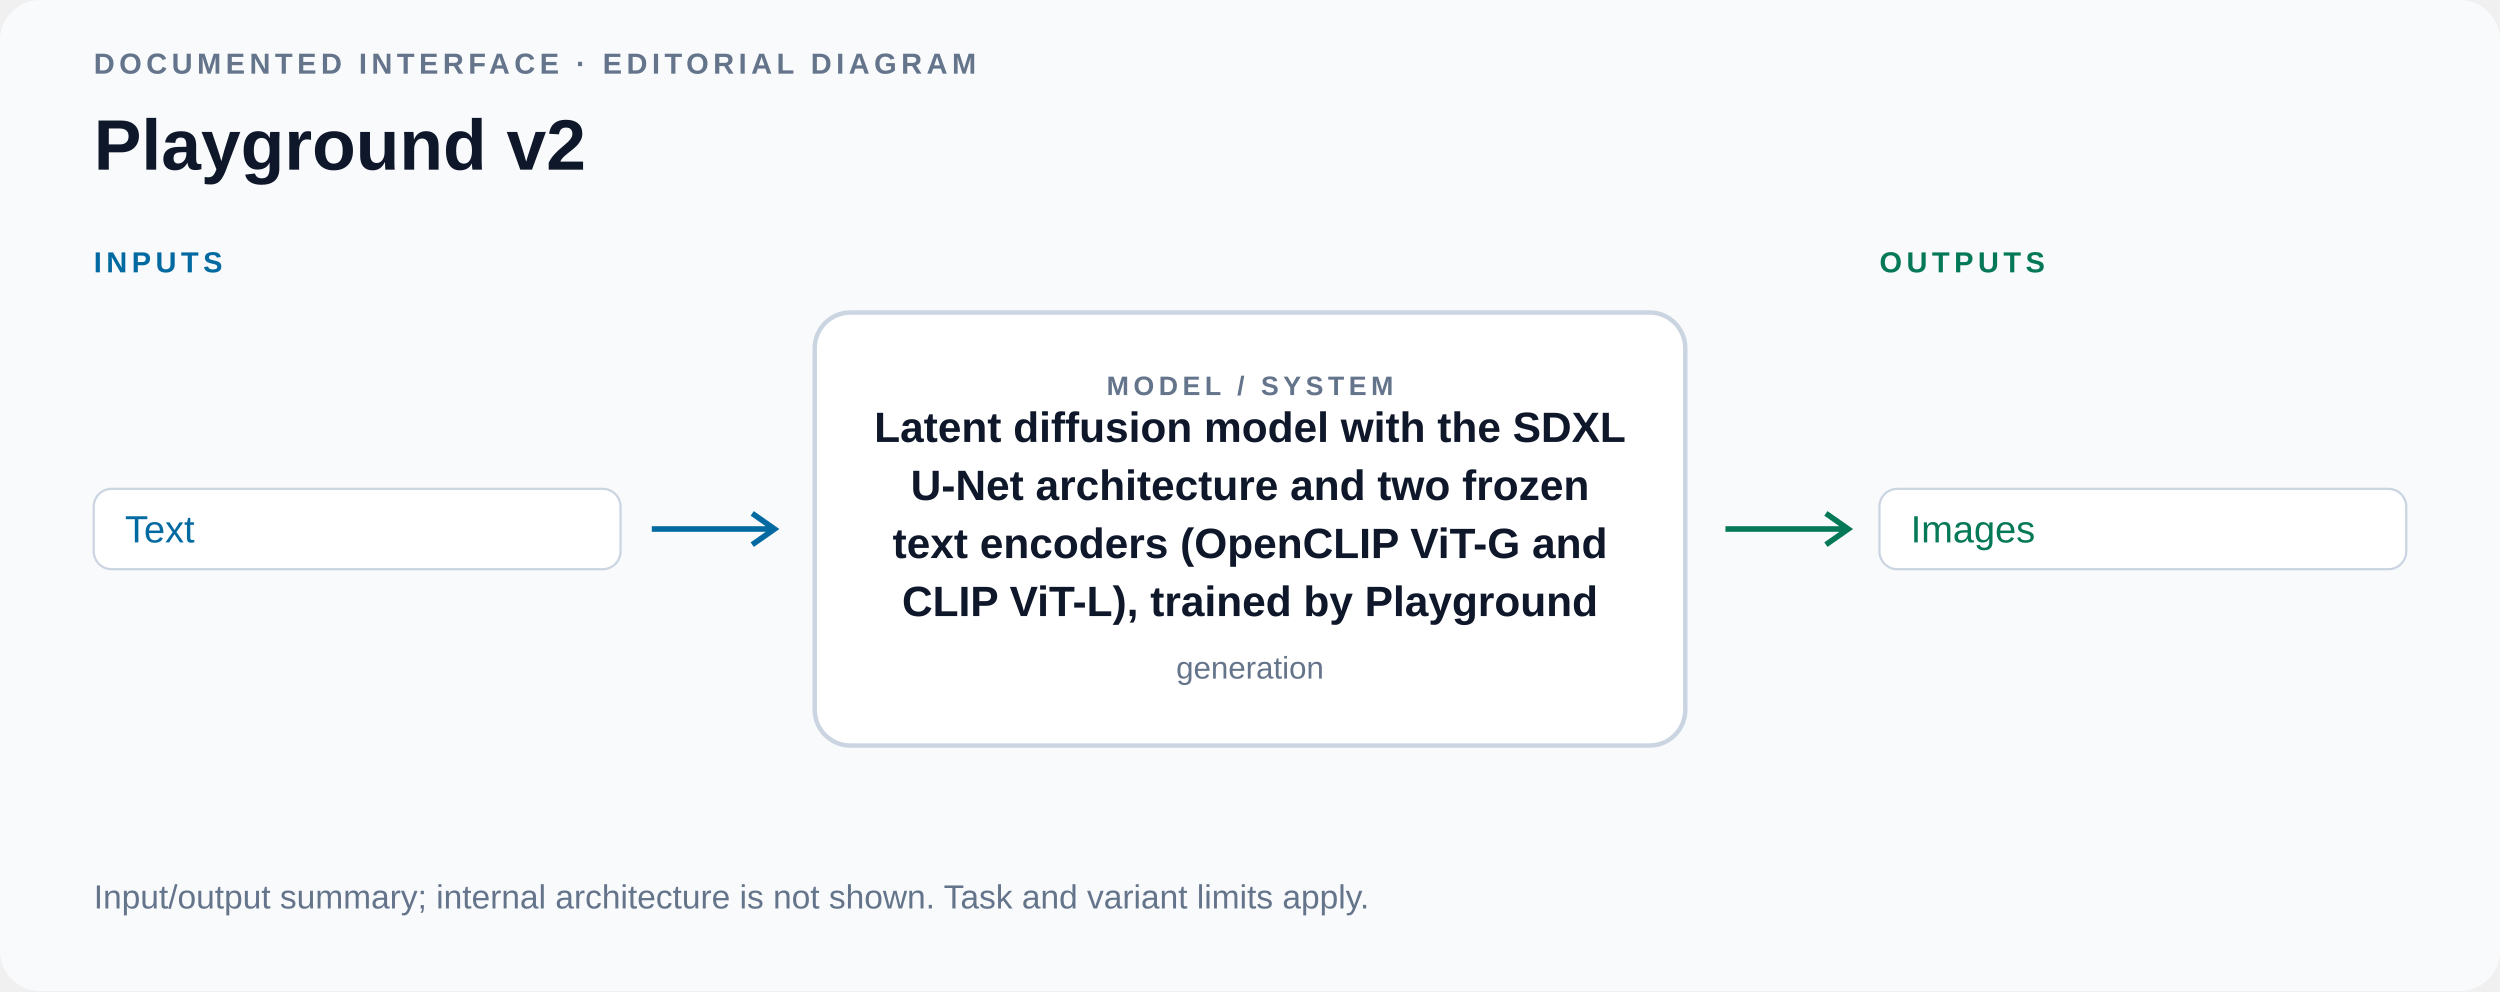
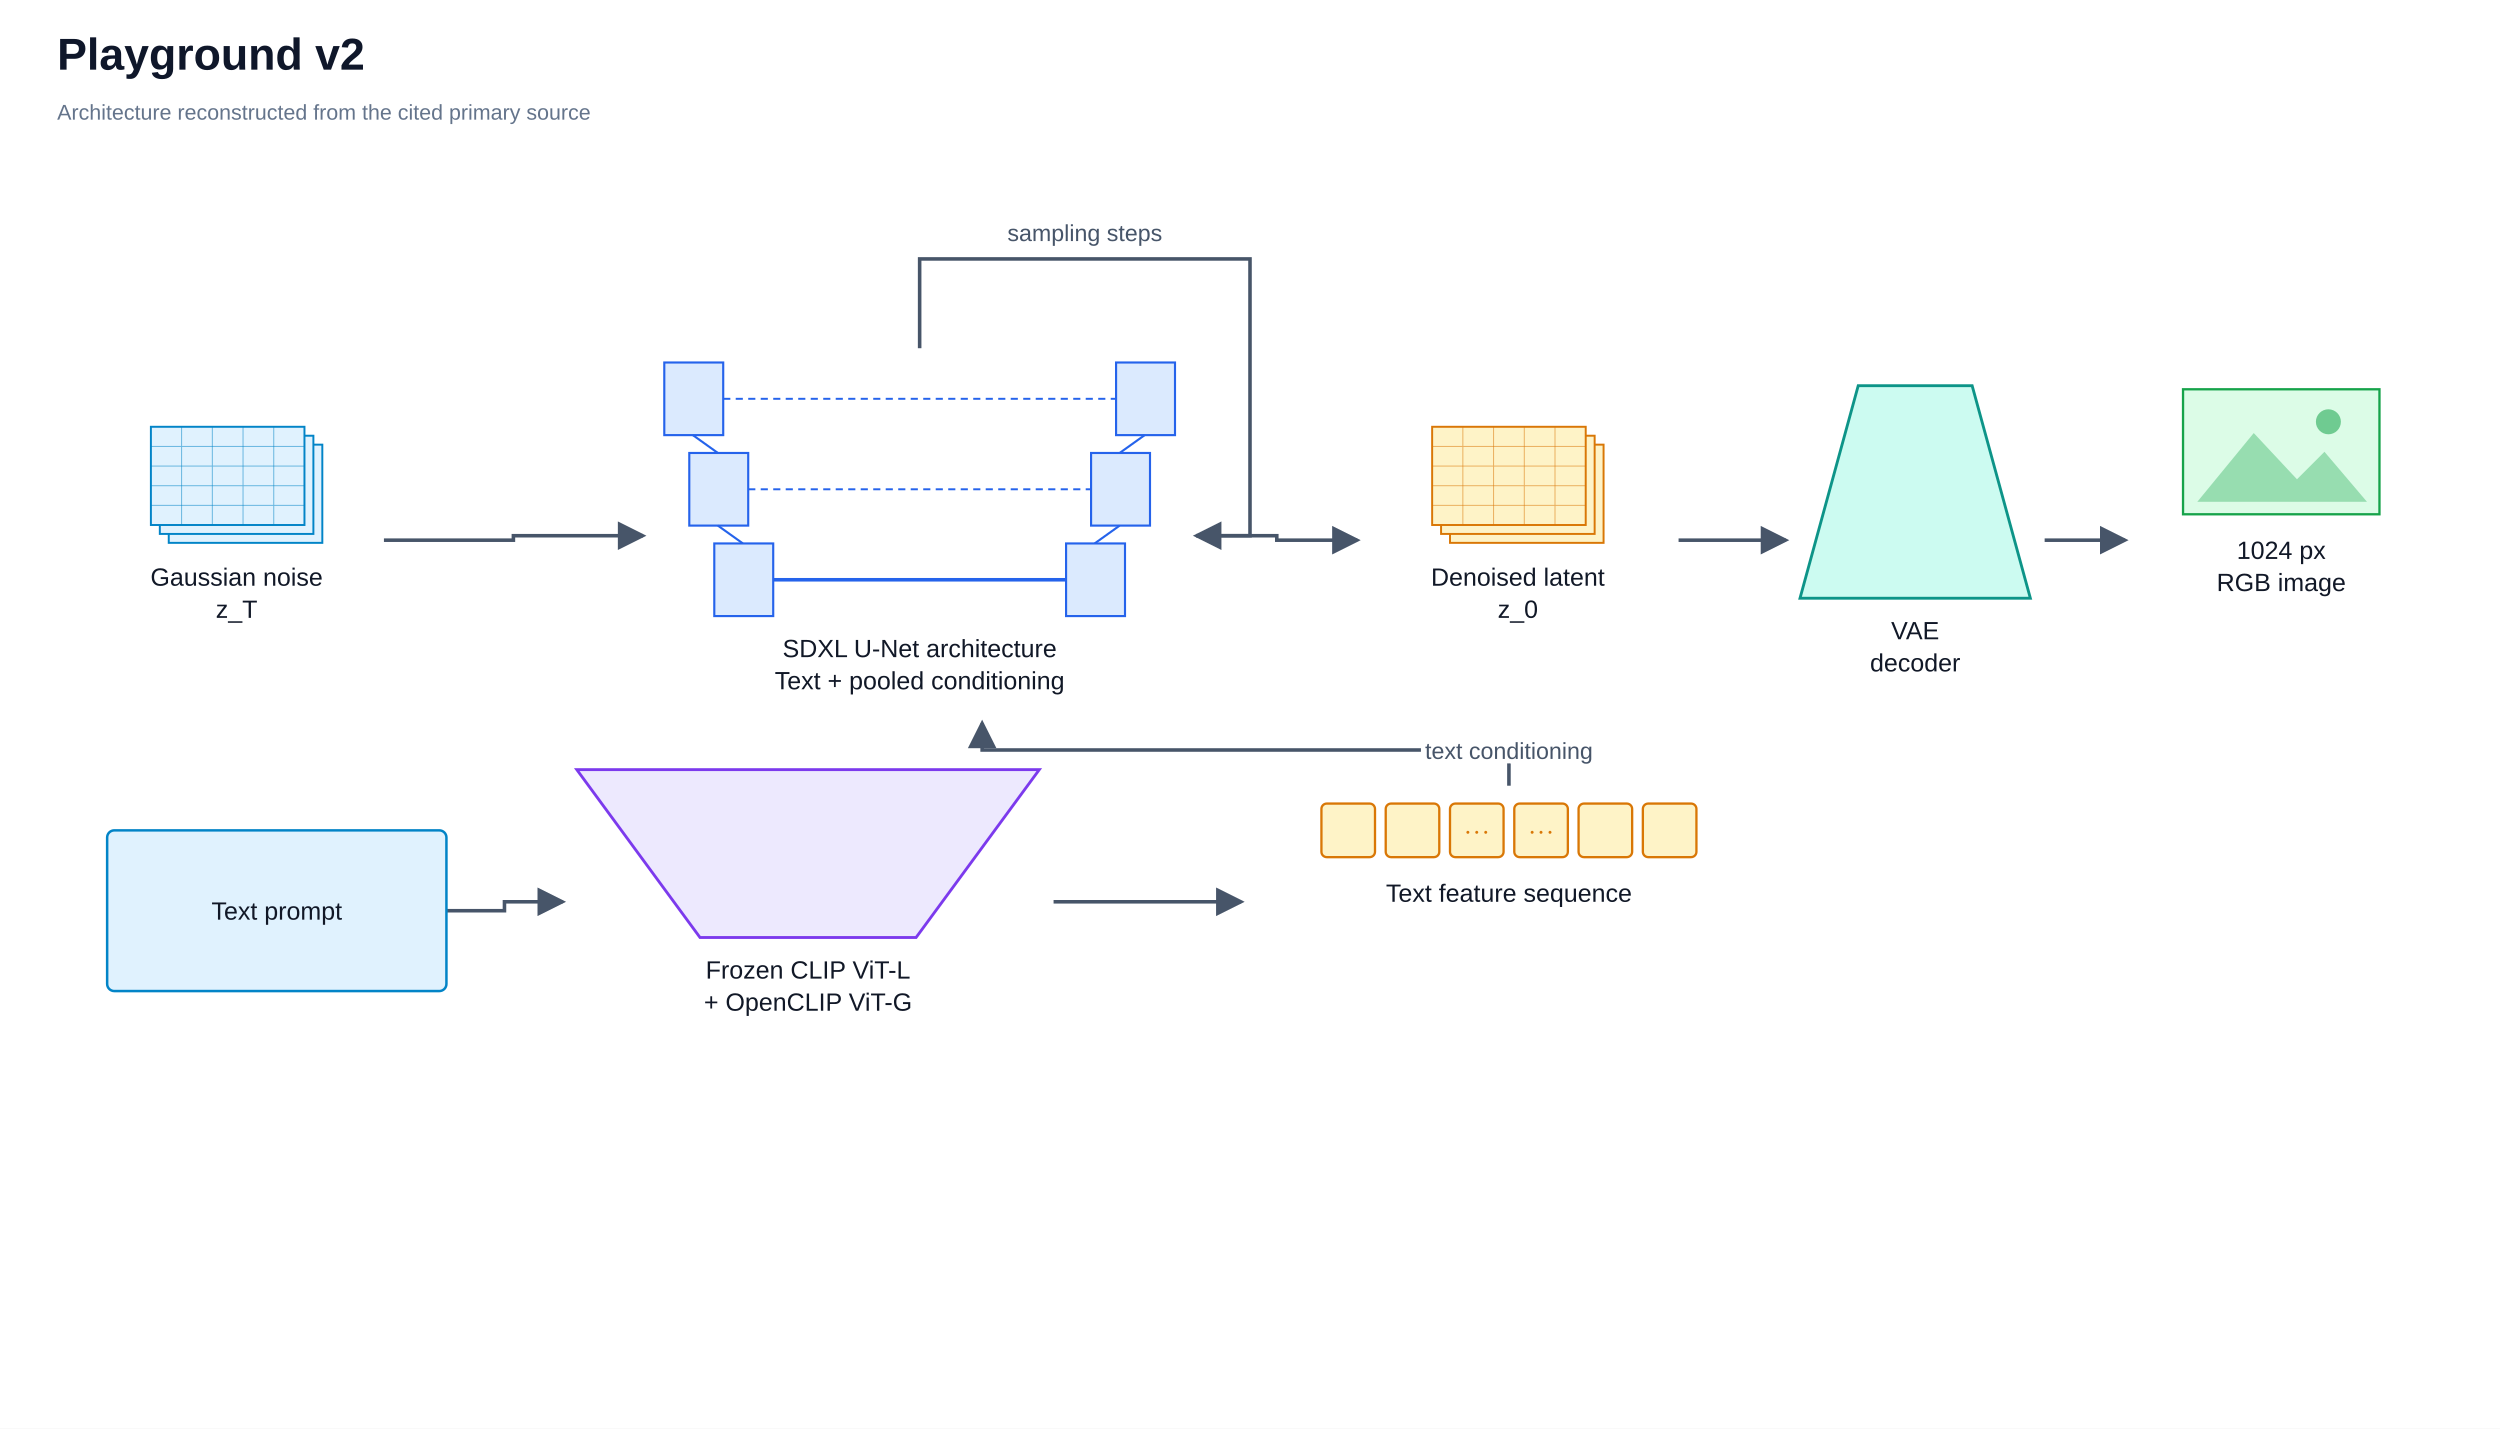
- <svg xmlns="http://www.w3.org/2000/svg" width="1120" height="444" viewBox="0 0 1120 444" role="img" aria-labelledby="title desc">
-   <rect width="1120" height="100%" rx="18" fill="#f8fafc" />
+ <svg xmlns="http://www.w3.org/2000/svg" width="1400" height="800" viewBox="0 0 1400 800" role="img" aria-labelledby="title desc">
+   <defs>
+     <marker id="arrow" markerWidth="8" markerHeight="8" refX="7" refY="4" orient="auto-start-reverse">
+       <path d="M0 0 L8 4 L0 8 Z" fill="#475569" />
+     </marker>
+   </defs>
+   <rect width="1400" height="800" fill="#ffffff" />
  <g font-family="Arial, Helvetica, sans-serif">
-     <text x="42" y="33" font-size="13" font-weight="700" letter-spacing="2" fill="#64748b">DOCUMENTED INTERFACE · EDITORIAL DIAGRAM</text>
-     <text x="42" y="76" font-size="32" font-weight="700" fill="#0f172a">Playground v2</text>
-     <rect x="365" y="140.0" width="390" height="194" rx="16" fill="#ffffff" stroke="#cbd5e1" stroke-width="2" />
-     <text x="560" y="177.0" text-anchor="middle" font-size="12" font-weight="700" letter-spacing="2" fill="#64748b">MODEL / SYSTEM</text>
-     <text x="560" y="198.0" text-anchor="middle" font-size="19" font-weight="600" fill="#0f172a">Latent diffusion model with the SDXL</text>
-     <text x="560" y="224.0" text-anchor="middle" font-size="19" font-weight="600" fill="#0f172a">U-Net architecture and two frozen</text>
-     <text x="560" y="250.0" text-anchor="middle" font-size="19" font-weight="600" fill="#0f172a">text encoders (OpenCLIP ViT-G and</text>
-     <text x="560" y="276.0" text-anchor="middle" font-size="19" font-weight="600" fill="#0f172a">CLIP ViT-L), trained by Playground</text>
-     <text x="560" y="304.0" text-anchor="middle" font-size="14" fill="#64748b">generation</text>
-     <text x="42" y="122" font-size="13" font-weight="700" letter-spacing="2" fill="#0369a1">INPUTS</text>
-     <rect x="42" y="219.0" width="236" height="36" rx="8" fill="#ffffff" stroke="#cbd5e1" />
-     <text x="56" y="243.0" font-size="17" fill="#0369a1">Text</text>
-     <text x="842" y="122" font-size="13" font-weight="700" letter-spacing="2" fill="#047857">OUTPUTS</text>
-     <rect x="842" y="219.0" width="236" height="36" rx="8" fill="#ffffff" stroke="#cbd5e1" />
-     <text x="856" y="243.0" font-size="17" fill="#047857">Images</text>
-     <path d="M292 237.0 H346 M337 230.0 L347 237.0 L337 244.0" fill="none" stroke="#0369a1" stroke-width="2.5" />
-     <path d="M773 237.0 H827 M818 230.0 L828 237.0 L818 244.0" fill="none" stroke="#047857" stroke-width="2.5" />
-     <text x="42" y="407" font-size="15" fill="#64748b">Input/output summary; internal architecture is not shown. Task and variant limits apply.</text>
+     <text x="32" y="67" font-size="12" fill="#64748b">Architecture reconstructed from the cited primary source</text>
+     <text x="32" y="39" font-size="25" font-weight="700" fill="#0f172a">Playground v2</text>
+     <polyline points="215.0,302.5 287.5,302.5 287.5,300.0 360.0,300.0" fill="none" stroke="#475569" stroke-width="2" marker-end="url(#arrow)" />
+     <polyline points="670.0,300.0 715.0,300.0 715.0,302.5 760.0,302.5" fill="none" stroke="#475569" stroke-width="2" marker-end="url(#arrow)" />
+     <polyline points="940.0,302.5 970.0,302.5 970.0,302.5 1000.0,302.5" fill="none" stroke="#475569" stroke-width="2" marker-end="url(#arrow)" />
+     <polyline points="1145.0,302.5 1167.5,302.5 1167.5,302.5 1190.0,302.5" fill="none" stroke="#475569" stroke-width="2" marker-end="url(#arrow)" />
+     <polyline points="250.0,510.0 282.5,510.0 282.5,505.0 315.0,505.0" fill="none" stroke="#475569" stroke-width="2" marker-end="url(#arrow)" />
+     <polyline points="590.0,505.0 642.5,505.0 642.5,505.0 695.0,505.0" fill="none" stroke="#475569" stroke-width="2" marker-end="url(#arrow)" />
+     <polyline points="845,440 845,420 550,420 550,405" fill="none" stroke="#475569" stroke-width="2" marker-end="url(#arrow)" />
+     <text x="845" y="425" text-anchor="middle" font-size="13" fill="#475569" stroke="#ffffff" stroke-width="5" paint-order="stroke">text conditioning</text>
+     <polyline points="515,195 515,145 700,145 700,300 670,300" fill="none" stroke="#475569" stroke-width="2" marker-end="url(#arrow)" />
+     <text x="607.5" y="135.0" text-anchor="middle" font-size="13" fill="#475569" stroke="#ffffff" stroke-width="5" paint-order="stroke">sampling steps</text>
+     <rect x="94.5" y="249" width="86" height="55" fill="#e0f2fe" stroke="#0284c7" stroke-width="1.1" />
+     <rect x="89.5" y="244" width="86" height="55" fill="#e0f2fe" stroke="#0284c7" stroke-width="1.1" />
+     <rect x="84.5" y="239" width="86" height="55" fill="#e0f2fe" stroke="#0284c7" stroke-width="1.1" />
+     <path d="M101.7 239 v55 M84.5 250.0 h86" stroke="#0284c7" stroke-width="0.55" opacity="0.55" />
+     <path d="M118.9 239 v55 M84.5 261.0 h86" stroke="#0284c7" stroke-width="0.55" opacity="0.55" />
+     <path d="M136.1 239 v55 M84.5 272.0 h86" stroke="#0284c7" stroke-width="0.55" opacity="0.55" />
+     <path d="M153.3 239 v55 M84.5 283.0 h86" stroke="#0284c7" stroke-width="0.55" opacity="0.55" />
+     <text x="132.5" y="328" text-anchor="middle" font-size="14" font-weight="500" fill="#111827">Gaussian noise</text>
+     <text x="132.5" y="346" text-anchor="middle" font-size="14" font-weight="500" fill="#111827">z_T</text>
+     <rect x="372" y="203.0" width="33" height="40.667" fill="#dbeafe" stroke="#2563eb" stroke-width="1.2" />
+     <rect x="625" y="203.0" width="33" height="40.667" fill="#dbeafe" stroke="#2563eb" stroke-width="1.2" />
+     <path d="M405 223.333 H625" fill="none" stroke="#2563eb" stroke-width="1.1" stroke-dasharray="4 3" />
+     <path d="M388 243.667 L402 253.667 M627 253.667 L641 243.667" fill="none" stroke="#2563eb" stroke-width="1.2" />
+     <rect x="386" y="253.667" width="33" height="40.667" fill="#dbeafe" stroke="#2563eb" stroke-width="1.2" />
+     <rect x="611" y="253.667" width="33" height="40.667" fill="#dbeafe" stroke="#2563eb" stroke-width="1.2" />
+     <path d="M419 274.0 H611" fill="none" stroke="#2563eb" stroke-width="1.1" stroke-dasharray="4 3" />
+     <path d="M402 294.333 L416 304.333 M613 304.333 L627 294.333" fill="none" stroke="#2563eb" stroke-width="1.2" />
+     <rect x="400" y="304.333" width="33" height="40.667" fill="#dbeafe" stroke="#2563eb" stroke-width="1.2" />
+     <rect x="597" y="304.333" width="33" height="40.667" fill="#dbeafe" stroke="#2563eb" stroke-width="1.2" />
+     <path d="M433 324.667 H597" fill="none" stroke="#2563eb" stroke-width="1.1" stroke-dasharray="4 3" />
+     <path d="M433 324.667 H597" fill="none" stroke="#2563eb" stroke-width="2" />
+     <text x="515.0" y="368" text-anchor="middle" font-size="14" font-weight="500" fill="#111827">SDXL U-Net architecture</text>
+     <text x="515.0" y="386" text-anchor="middle" font-size="14" font-weight="500" fill="#111827">Text + pooled conditioning</text>
+     <rect x="812.0" y="249" width="86" height="55" fill="#fef3c7" stroke="#d97706" stroke-width="1.1" />
+     <rect x="807.0" y="244" width="86" height="55" fill="#fef3c7" stroke="#d97706" stroke-width="1.1" />
+     <rect x="802.0" y="239" width="86" height="55" fill="#fef3c7" stroke="#d97706" stroke-width="1.1" />
+     <path d="M819.2 239 v55 M802.0 250.0 h86" stroke="#d97706" stroke-width="0.55" opacity="0.55" />
+     <path d="M836.4 239 v55 M802.0 261.0 h86" stroke="#d97706" stroke-width="0.55" opacity="0.55" />
+     <path d="M853.6 239 v55 M802.0 272.0 h86" stroke="#d97706" stroke-width="0.55" opacity="0.55" />
+     <path d="M870.8 239 v55 M802.0 283.0 h86" stroke="#d97706" stroke-width="0.55" opacity="0.55" />
+     <text x="850.0" y="328" text-anchor="middle" font-size="14" font-weight="500" fill="#111827">Denoised latent</text>
+     <text x="850.0" y="346" text-anchor="middle" font-size="14" font-weight="500" fill="#111827">z_0</text>
+     <polygon points="1040.6,216 1104.4,216 1137,335 1008,335" fill="#ccfbf1" stroke="#0d9488" stroke-width="1.6" />
+     <text x="1072.5" y="358" text-anchor="middle" font-size="14" font-weight="500" fill="#111827">VAE</text>
+     <text x="1072.5" y="376" text-anchor="middle" font-size="14" font-weight="500" fill="#111827">decoder</text>
+     <rect x="1222.5" y="218" width="110" height="70" fill="#dcfce7" stroke="#16a34a" stroke-width="1.3" />
+     <circle cx="1303.9" cy="236.2" r="7.0" fill="#16a34a" opacity="0.55" />
+     <path d="M1230.5 281 L1262.1 242.5 L1286.3 268.4 L1301.7 253.0 L1325.5 281 Z" fill="#16a34a" opacity="0.35" />
+     <text x="1277.5" y="313" text-anchor="middle" font-size="14" font-weight="500" fill="#111827">1024 px</text>
+     <text x="1277.5" y="331" text-anchor="middle" font-size="14" font-weight="500" fill="#111827">RGB image</text>
+     <rect x="60" y="465" width="190" height="90" rx="4" fill="#e0f2fe" stroke="#0284c7" stroke-width="1.4" />
+     <text x="155.0" y="515.0" text-anchor="middle" font-size="14" font-weight="500" fill="#111827">Text prompt</text>
+     <polygon points="323,431 582,431 513.0,525 392.0,525" fill="#ede9fe" stroke="#7c3aed" stroke-width="1.6" />
+     <text x="452.5" y="548" text-anchor="middle" font-size="14" font-weight="500" fill="#111827">Frozen CLIP ViT-L</text>
+     <text x="452.5" y="566" text-anchor="middle" font-size="14" font-weight="500" fill="#111827">+ OpenCLIP ViT-G</text>
+     <rect x="740.0" y="450" width="30" height="30" rx="3" fill="#fef3c7" stroke="#d97706" stroke-width="1.3" />
+     <rect x="776.0" y="450" width="30" height="30" rx="3" fill="#fef3c7" stroke="#d97706" stroke-width="1.3" />
+     <rect x="812.0" y="450" width="30" height="30" rx="3" fill="#fef3c7" stroke="#d97706" stroke-width="1.3" />
+     <text x="827.0" y="470" font-family="Georgia,serif" font-size="15" text-anchor="middle" fill="#d97706">⋯</text>
+     <rect x="848.0" y="450" width="30" height="30" rx="3" fill="#fef3c7" stroke="#d97706" stroke-width="1.3" />
+     <text x="863.0" y="470" font-family="Georgia,serif" font-size="15" text-anchor="middle" fill="#d97706">⋯</text>
+     <rect x="884.0" y="450" width="30" height="30" rx="3" fill="#fef3c7" stroke="#d97706" stroke-width="1.3" />
+     <rect x="920.0" y="450" width="30" height="30" rx="3" fill="#fef3c7" stroke="#d97706" stroke-width="1.3" />
+     <text x="845.0" y="505" text-anchor="middle" font-size="14" font-weight="500" fill="#111827">Text feature sequence</text>
  </g>
</svg>
